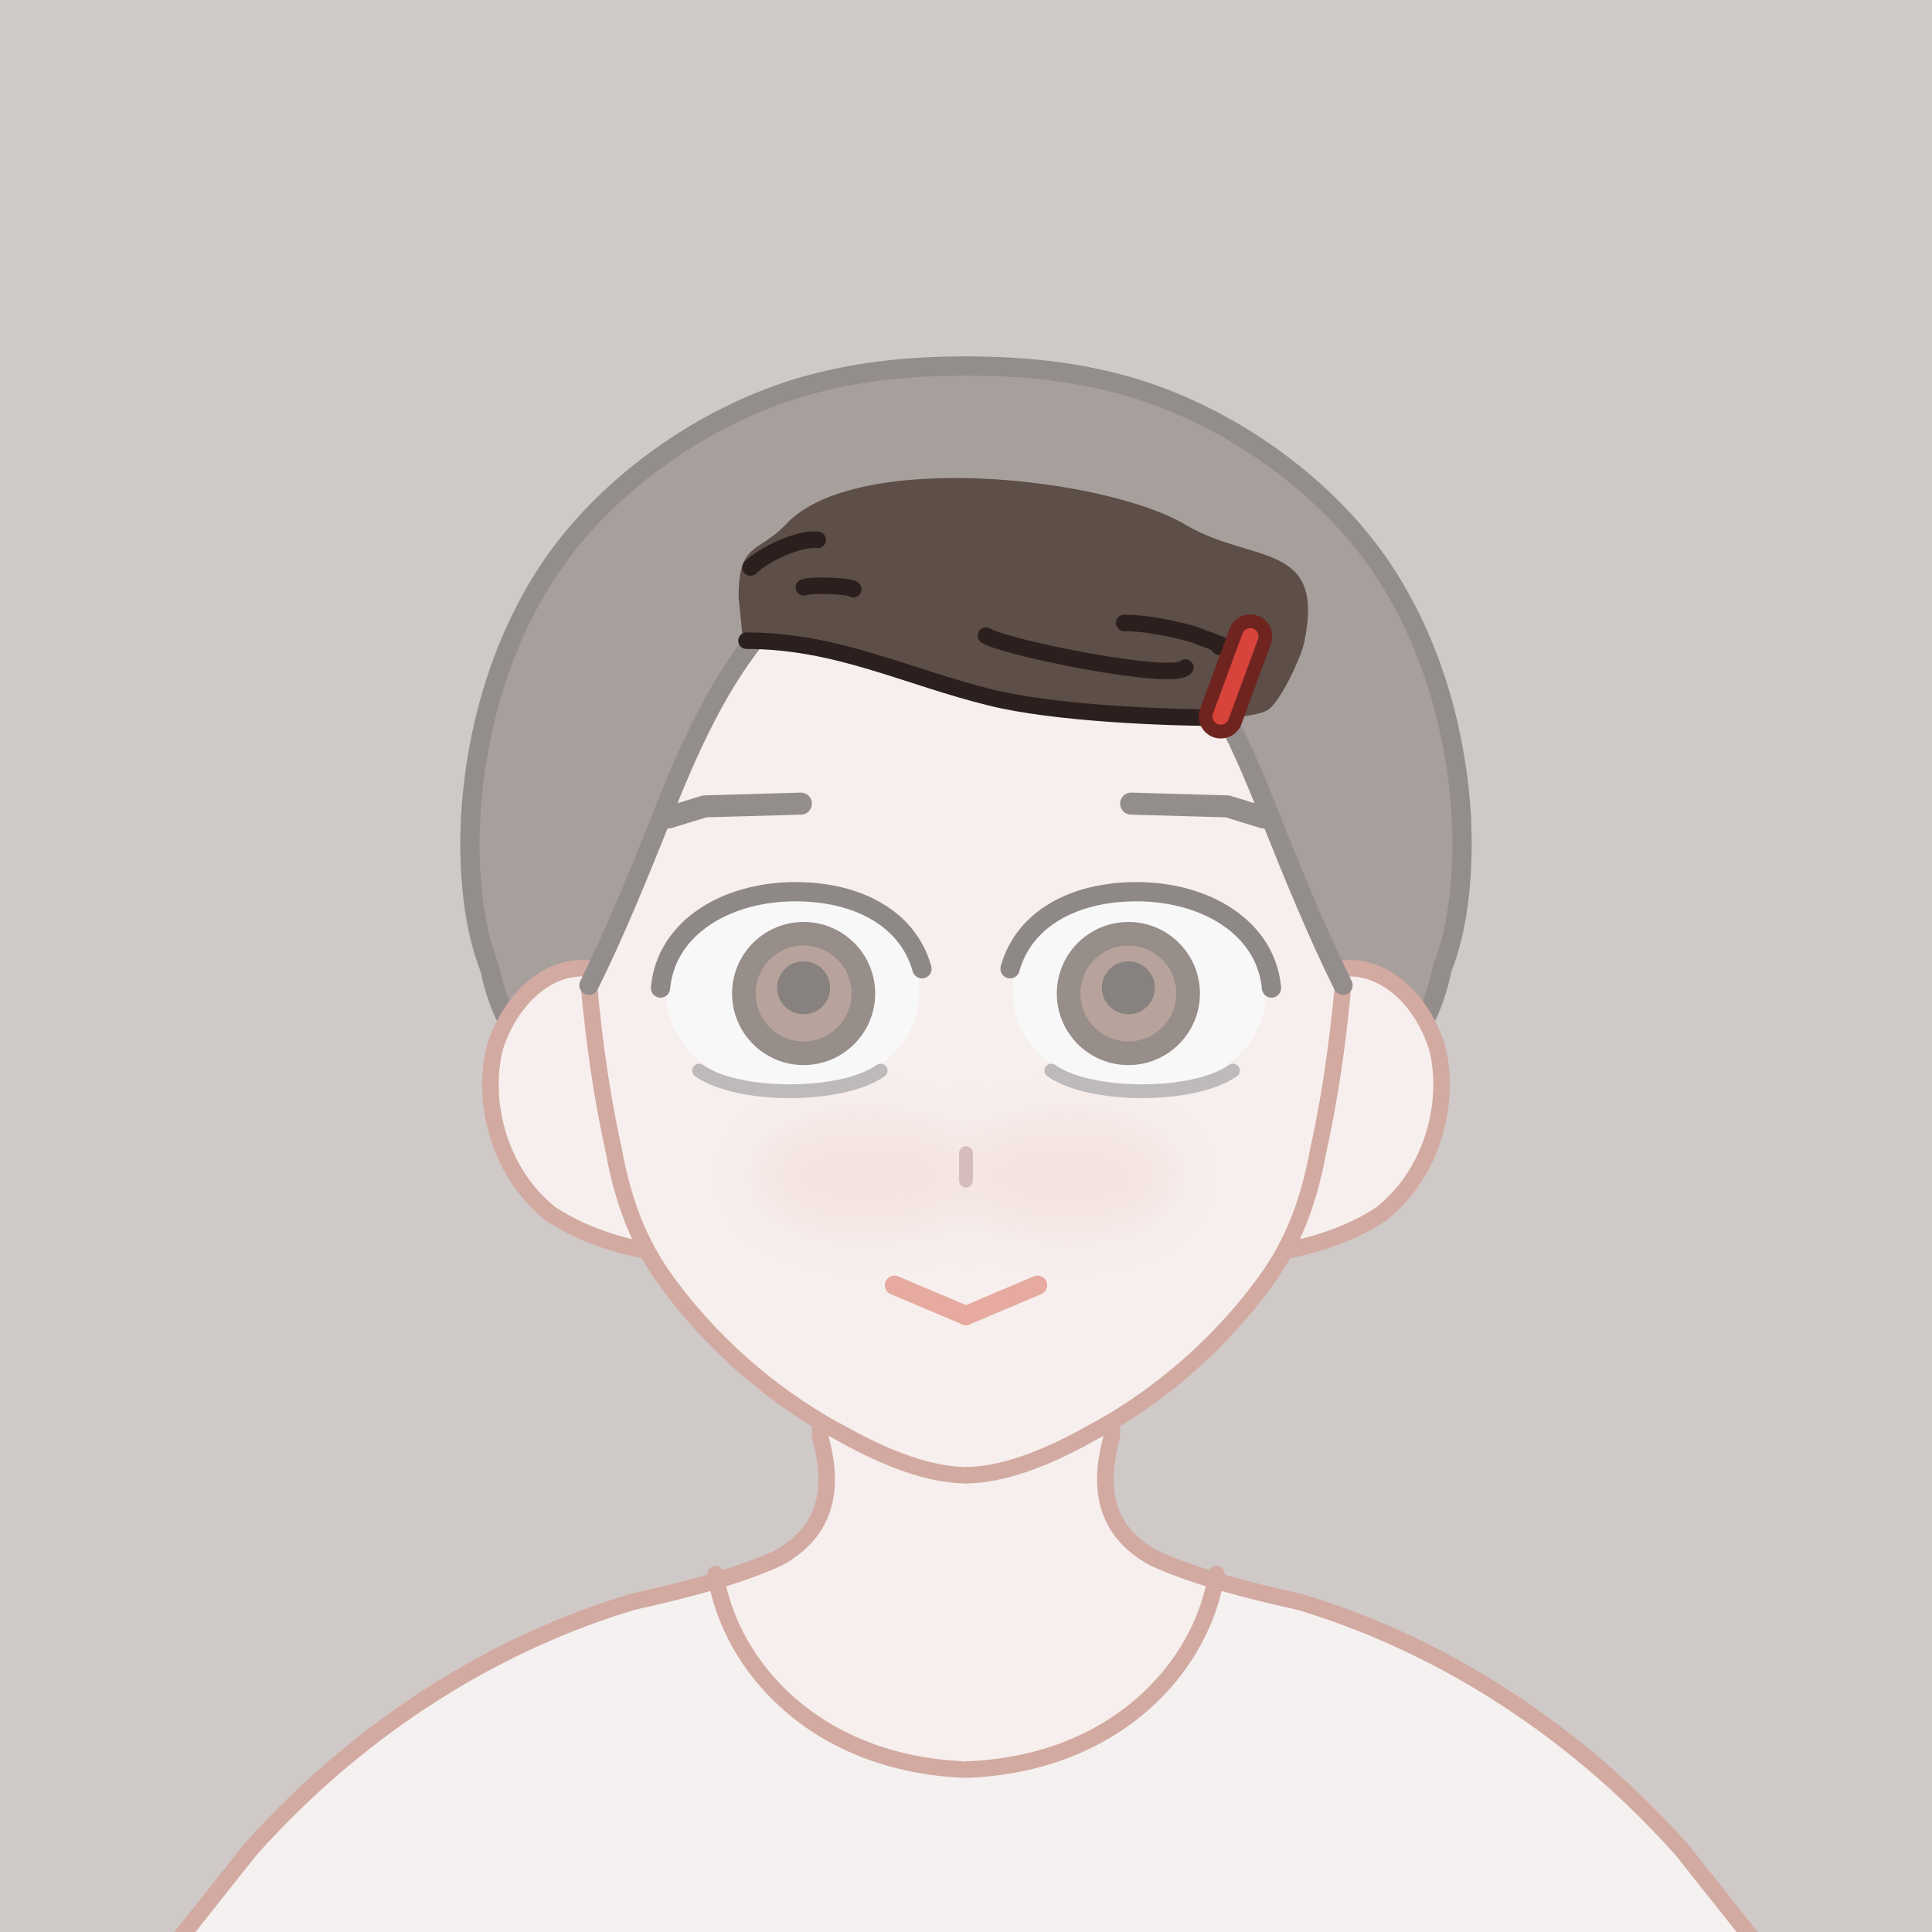
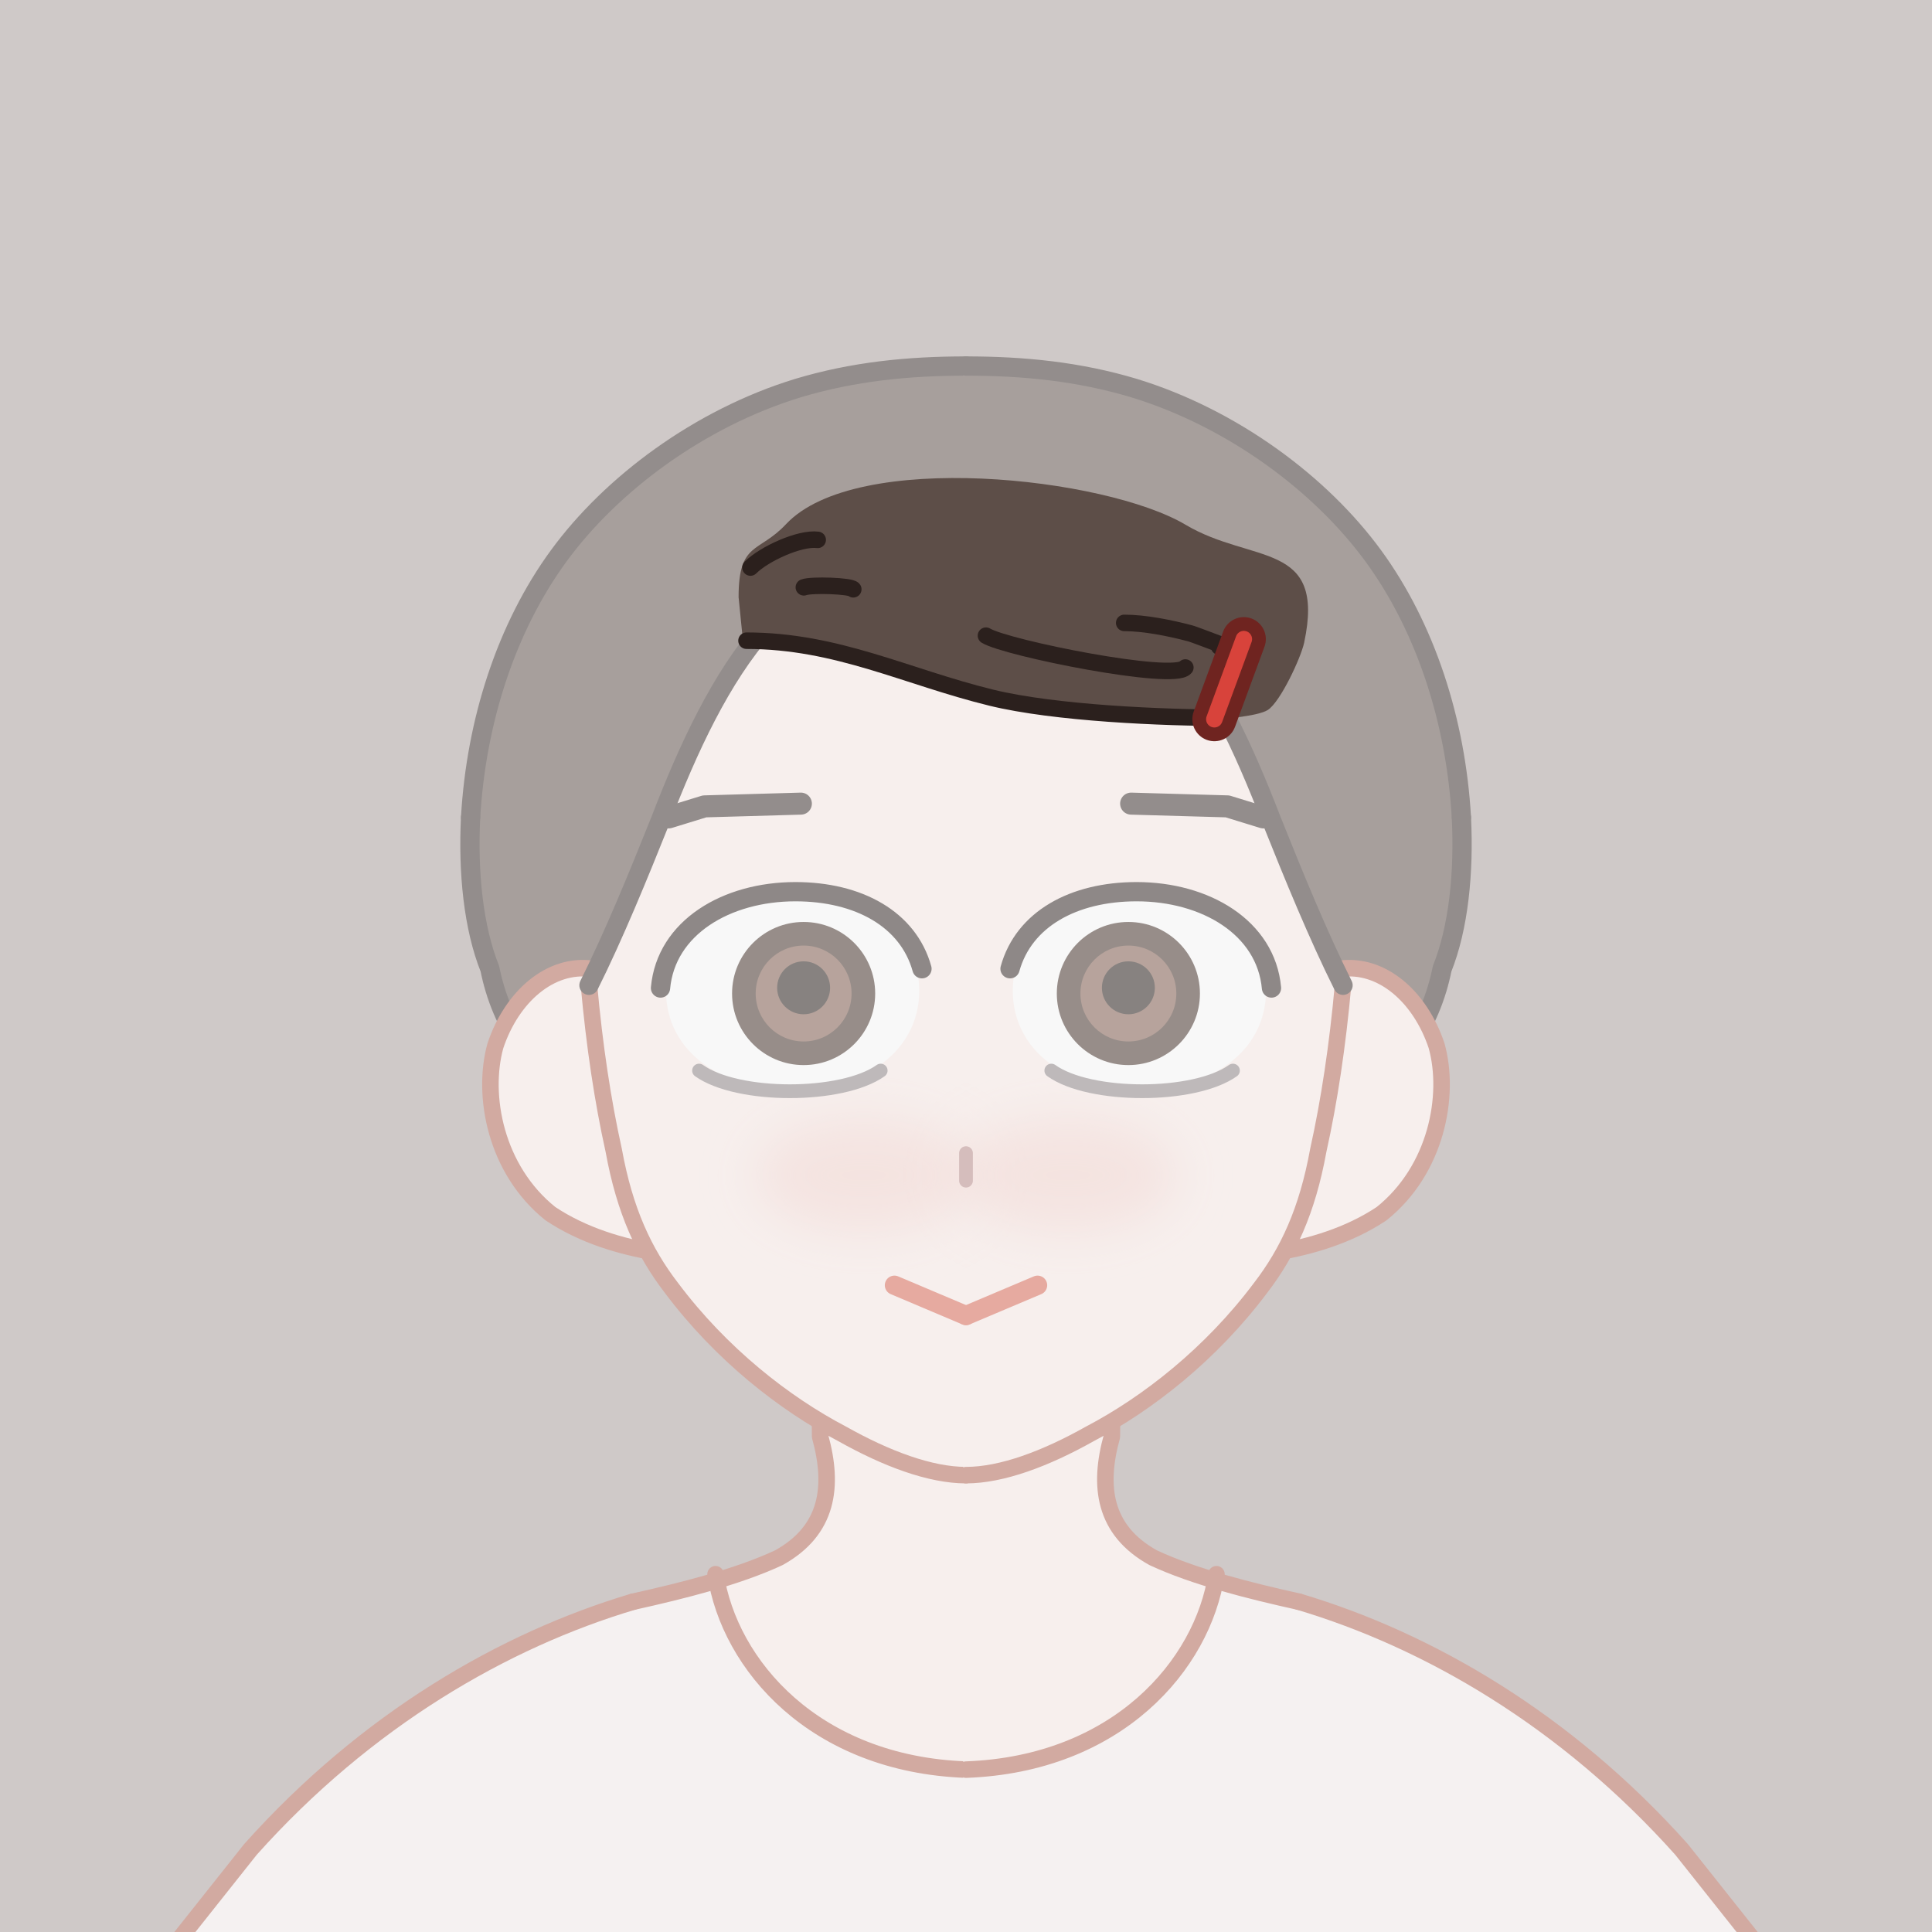
<svg xmlns="http://www.w3.org/2000/svg" width="702" height="702" viewBox="0 0 702 702">
  <defs>
-     <clipPath id="clip-path-1">
+     <clipPath id="clip-path-5">
      <path d="M242 389.2 L386 389.2 L386 464.8 L242 464.8 Z" />
    </clipPath>
    <filter id="filter-1" filterUnits="userSpaceOnUse" x="245" y="377" width="138" height="100" color-interpolation-filters="sRGB">
      <feGaussianBlur in="SourceGraphic" stdDeviation="9" color-interpolation-filters="linearRGB" />
    </filter>
-     <clipPath id="clip-path-2">
+     <clipPath id="clip-path-6">
      <path d="M460 389.2 L316 389.2 L316 464.8 L460 464.8 Z" />
    </clipPath>
    <filter id="filter-2" filterUnits="userSpaceOnUse" x="319" y="377" width="138" height="100" color-interpolation-filters="sRGB">
      <feGaussianBlur in="SourceGraphic" stdDeviation="9" color-interpolation-filters="linearRGB" />
    </filter>
-     <clipPath id="clip-path-3">
+     <clipPath id="clip-path-7">
      <path d="M242 360 C242 338 262 326 288 326 C314 326 334 338 334 360 C334 382 314 396 288 396 C262 396 242 382 242 360 Z" />
    </clipPath>
-     <clipPath id="clip-path-4">
+     <clipPath id="clip-path-8">
      <path d="M460 360 C460 338 440 326 414 326 C388 326 368 338 368 360 C368 382 388 396 414 396 C440 396 460 382 460 360 Z" />
    </clipPath>
  </defs>
  <g id="_ref">
    <g opacity="0.5">
      <rect x="0" y="0" width="702" height="702" fill="#ada19f" />
      <g data-layer="body">
        <g>
          <path d="M260 573 L230 582 C183 596 133 625 91 672 L60 712 L352 712 L352 643 C296 641 265 605 260 573 Z" fill="#f9f2f1" />
          <path d="M296 490 L298 522 C303 540 301 556 283 566 L260 573 C265 605 296 641 352 643 L352 490 Z" fill="#fdeeea" />
          <path d="M230 582 C183 596 133 625 91 672 L64 706" fill="none" stroke="#b46352" stroke-width="6" stroke-linecap="round" stroke-linejoin="round" />
          <path d="M296 500 C298 510 298 516 298 522 C303 540 301 556 283 566 C268 573 248 578 230 582" fill="none" stroke="#b46352" stroke-width="6" stroke-linecap="round" stroke-linejoin="round" />
          <path d="M260 572 C265 605 296 641 351 643" fill="none" stroke="#b46352" stroke-width="6" stroke-linecap="round" stroke-linejoin="round" />
        </g>
        <g>
          <path d="M442 573 L472 582 C519 596 569 625 611 672 L642 712 L350 712 L350 643 C406 641 437 605 442 573 Z" fill="#f9f2f1" />
          <path d="M406 490 L404 522 C399 540 401 556 419 566 L442 573 C437 605 406 641 350 643 L350 490 Z" fill="#fdeeea" />
          <path d="M472 582 C519 596 569 625 611 672 L638 706" fill="none" stroke="#b46352" stroke-width="6" stroke-linecap="round" stroke-linejoin="round" />
          <path d="M406 500 C404 510 404 516 404 522 C399 540 401 556 419 566 C434 573 454 578 472 582" fill="none" stroke="#b46352" stroke-width="6" stroke-linecap="round" stroke-linejoin="round" />
          <path d="M442 572 C437 605 406 641 351 643" fill="none" stroke="#b46352" stroke-width="6" stroke-linecap="round" stroke-linejoin="round" />
        </g>
      </g>
      <g data-layer="hairBase">
        <g>
          <path d="M352 133 L351 133 C330 133 310 135 290 141 C254 152 222 176 203 202 C184 228 173 262 171 297 C170 317 172 337 178 352 C180 362 184 372 190 380 L198 386 L352 386 Z" fill="#5d4e48" />
          <path d="M351 133 C330 133 310 135 290 141 C254 152 222 176 203 202 C184 228 173 262 171 297" fill="none" stroke="#352a27" stroke-width="7" stroke-linecap="round" stroke-linejoin="round" />
          <path d="M171 297 C170 317 172 337 178 352 C180 362 184 372 190 380" fill="none" stroke="#352a27" stroke-width="7" stroke-linecap="round" stroke-linejoin="round" />
        </g>
        <g>
          <path d="M350 133 L351 133 C372 133 392 135 412 141 C448 152 480 176 499 202 C518 228 529 262 531 297 C532 317 530 337 524 352 C522 362 518 372 512 380 L504 386 L350 386 Z" fill="#5d4e48" />
          <path d="M351 133 C372 133 392 135 412 141 C448 152 480 176 499 202 C518 228 529 262 531 297" fill="none" stroke="#352a27" stroke-width="7" stroke-linecap="round" stroke-linejoin="round" />
          <path d="M531 297 C532 317 530 337 524 352 C522 362 518 372 512 380" fill="none" stroke="#352a27" stroke-width="7" stroke-linecap="round" stroke-linejoin="round" />
        </g>
      </g>
      <g data-layer="ear">
        <g>
          <path d="M215 352 C200 350 186 362 180 380 C175 398 180 425 200 441 C212 449 226 453 238 455 L225 380 Z" fill="#fdeeea" />
          <path d="M215 352 C200 350 186 362 180 380 C175 398 180 425 200 441 C212 449 226 453 238 455" fill="none" stroke="#b46352" stroke-width="6" stroke-linecap="round" stroke-linejoin="round" />
        </g>
        <g>
          <path d="M487 352 C502 350 516 362 522 380 C527 398 522 425 502 441 C490 449 476 453 464 455 L477 380 Z" fill="#fdeeea" />
          <path d="M487 352 C502 350 516 362 522 380 C527 398 522 425 502 441 C490 449 476 453 464 455" fill="none" stroke="#b46352" stroke-width="6" stroke-linecap="round" stroke-linejoin="round" />
        </g>
      </g>
      <g data-layer="face">
        <g>
          <path d="M352 200 L351 200 C322 200 296 208 278 228 C262 246 250 272 240 298 C232 318 223 340 214 358 C216 380 219 400 223 418 C227 440 234 455 244 468 C262 492 285 510 306 521 C322 530 338 536 351 536 L352 536 Z" fill="#fdeeea" />
          <path d="M214 358 C216 380 219 400 223 418 C227 440 234 455 244 468 C262 492 285 510 306 521 C322 530 338 536 351 536" fill="none" stroke="#b46352" stroke-width="6" stroke-linecap="round" stroke-linejoin="round" />
        </g>
        <g>
          <path d="M350 200 L351 200 C380 200 406 208 424 228 C440 246 452 272 462 298 C470 318 479 340 488 358 C486 380 483 400 479 418 C475 440 468 455 458 468 C440 492 417 510 396 521 C380 530 364 536 351 536 L350 536 Z" fill="#fdeeea" />
          <path d="M488 358 C486 380 483 400 479 418 C475 440 468 455 458 468 C440 492 417 510 396 521 C380 530 364 536 351 536" fill="none" stroke="#b46352" stroke-width="6" stroke-linecap="round" stroke-linejoin="round" />
        </g>
      </g>
      <g data-layer="makeup">
-         <g clip-path="url(#clip-path-1)">
+         <g clip-path="url(#clip-path-5)">
          <g filter="url(#filter-1)">
            <ellipse cx="314" cy="427" rx="40" ry="21" fill="#f3bfb8" opacity="0.5" />
          </g>
        </g>
-         <g clip-path="url(#clip-path-2)">
+         <g clip-path="url(#clip-path-6)">
          <g filter="url(#filter-2)">
            <ellipse cx="388" cy="427" rx="40" ry="21" fill="#f3bfb8" opacity="0.5" />
          </g>
        </g>
      </g>
      <g data-layer="mouth">
        <line x1="325" y1="467" x2="351" y2="478" fill="none" stroke="#dc6450" stroke-width="7" stroke-linecap="round" stroke-linejoin="round" />
        <line x1="377" y1="467" x2="351" y2="478" fill="none" stroke="#dc6450" stroke-width="7" stroke-linecap="round" stroke-linejoin="round" />
        <line x1="351" y1="419" x2="351" y2="429" fill="none" stroke="#b98a88" stroke-width="5" stroke-linecap="round" />
      </g>
      <g data-layer="eye">
        <path d="M242 360 C242 338 262 326 288 326 C314 326 334 338 334 360 C334 382 314 396 288 396 C262 396 242 382 242 360 Z" fill="#ffffff" />
-         <g clip-path="url(#clip-path-3)">
+         <g clip-path="url(#clip-path-7)">
          <g>
            <circle cx="292" cy="361" r="26" fill="#3e2a22" />
            <circle cx="292" cy="361" r="17.42" fill="#7e5647" />
            <circle cx="292" cy="358.92" r="9.62" fill="#1e1410" />
          </g>
        </g>
        <g>
          <path d="M254 389 C268 399 306 399 320 389" fill="none" stroke="#8b8284" stroke-width="5" stroke-linecap="round" />
          <path d="M240 359 C242 337 264 324 289 324 C312 324 330 334 335 352" fill="none" stroke="#2b201d" stroke-width="7" stroke-linecap="round" stroke-linejoin="round" />
        </g>
        <g>
          <path d="M460 360 C460 338 440 326 414 326 C388 326 368 338 368 360 C368 382 388 396 414 396 C440 396 460 382 460 360 Z" fill="#ffffff" />
-           <g clip-path="url(#clip-path-4)">
+           <g clip-path="url(#clip-path-8)">
            <g>
              <circle cx="410" cy="361" r="26" fill="#3e2a22" />
              <circle cx="410" cy="361" r="17.42" fill="#7e5647" />
              <circle cx="410" cy="358.92" r="9.62" fill="#1e1410" />
            </g>
          </g>
          <g>
            <path d="M448 389 C434 399 396 399 382 389" fill="none" stroke="#8b8284" stroke-width="5" stroke-linecap="round" />
            <path d="M462 359 C460 337 438 324 413 324 C390 324 372 334 367 352" fill="none" stroke="#2b201d" stroke-width="7" stroke-linecap="round" stroke-linejoin="round" />
          </g>
        </g>
      </g>
      <g data-layer="hairLine">
        <path d="M351 200 C322 200 296 208 278 228 C262 246 250 272 240 298 C232 318 223 340 214 358" fill="none" stroke="#352a27" stroke-width="7" stroke-linecap="round" stroke-linejoin="round" />
        <path d="M351 200 C380 200 406 208 424 228 C440 246 452 272 462 298 C470 318 479 340 488 358" fill="none" stroke="#352a27" stroke-width="7" stroke-linecap="round" stroke-linejoin="round" />
      </g>
      <g data-layer="brow">
        <polyline points="243,297 256,293 291,292" fill="none" stroke="#352a27" stroke-width="8" stroke-linecap="round" stroke-linejoin="round" />
        <polyline points="459,297 446,293 411,292" fill="none" stroke="#352a27" stroke-width="8" stroke-linecap="round" stroke-linejoin="round" />
      </g>
    </g>
  </g>
  <g id="full">
    <path d="M269.807 231.365 C274.614 231.365 300.28 236.772 305.854 238.092 C314.226 240.074 322.073 241.118 330.163 244.299 C369.58 259.796 395.679 261.544 437.647 261.544 C442.298 261.544 456.97 260.352 460.665 257.972 C465.23 255.032 472.698 238.997 473.868 233.521 C481.819 196.32 454.961 205.04 430.794 190.678 C401.662 173.365 311.027 163.335 285.614 190.454 C275.639 201.099 268.369 196.716 268.369 216.995" fill="#5d4e48" />
    <path d="M408.482 226.336 C415.967 226.336 425.128 228.198 432.38 230.109 C434.005 230.537 443.556 234.273 443.69 234.24 L442.971 234.958" fill="none" stroke="#2b201d" stroke-width="6" stroke-linecap="round" stroke-linejoin="round" />
    <path d="M271.244 232.802 C304.194 232.802 329.207 245.916 360.16 253.496 C383.172 259.131 422.314 260.825 446.375 260.825" fill="none" stroke="#2b201d" stroke-width="6" stroke-linecap="round" stroke-linejoin="round" />
-     <path d="M459.442 233.133 L448.738 262.227 C447.689 265.078 444.528 266.538 441.677 265.49 L441.677 265.49 C438.827 264.441 437.366 261.28 438.415 258.429 L449.118 229.335 C450.167 226.484 453.328 225.024 456.179 226.072 L456.179 226.072 C459.029 227.121 460.49 230.282 459.442 233.133 Z" fill="#d8433b" stroke="#6f2420" stroke-width="5" stroke-linejoin="round" />
    <path d="M358.253 230.968 C365.543 235.451 426.46 247.727 430.702 242.54" fill="none" stroke="#2b201d" stroke-width="6" stroke-linecap="round" stroke-linejoin="round" />
    <path d="M272.681 206.217 C277.615 201.283 290.544 195.337 297.111 196.158" fill="none" stroke="#2b201d" stroke-width="6" stroke-linecap="round" stroke-linejoin="round" />
    <path d="M292.081 213.402 C294.809 212.353 309.288 212.86 310.044 214.121" fill="none" stroke="#2b201d" stroke-width="6" stroke-linecap="round" stroke-linejoin="round" />
+     <path d="M457.109 234.133 L446.405 263.227 C445.356 266.078 442.195 267.538 439.344 266.49 L439.344 266.49 C436.494 265.441 435.033 262.28 436.082 259.429 L446.785 230.335 C447.834 227.484 450.995 226.024 453.846 227.072 L453.846 227.072 C456.696 228.121 458.157 231.282 457.109 234.133 Z" fill="#d8433b" stroke="#6f2420" stroke-width="5" stroke-linejoin="round" />
  </g>
</svg>
